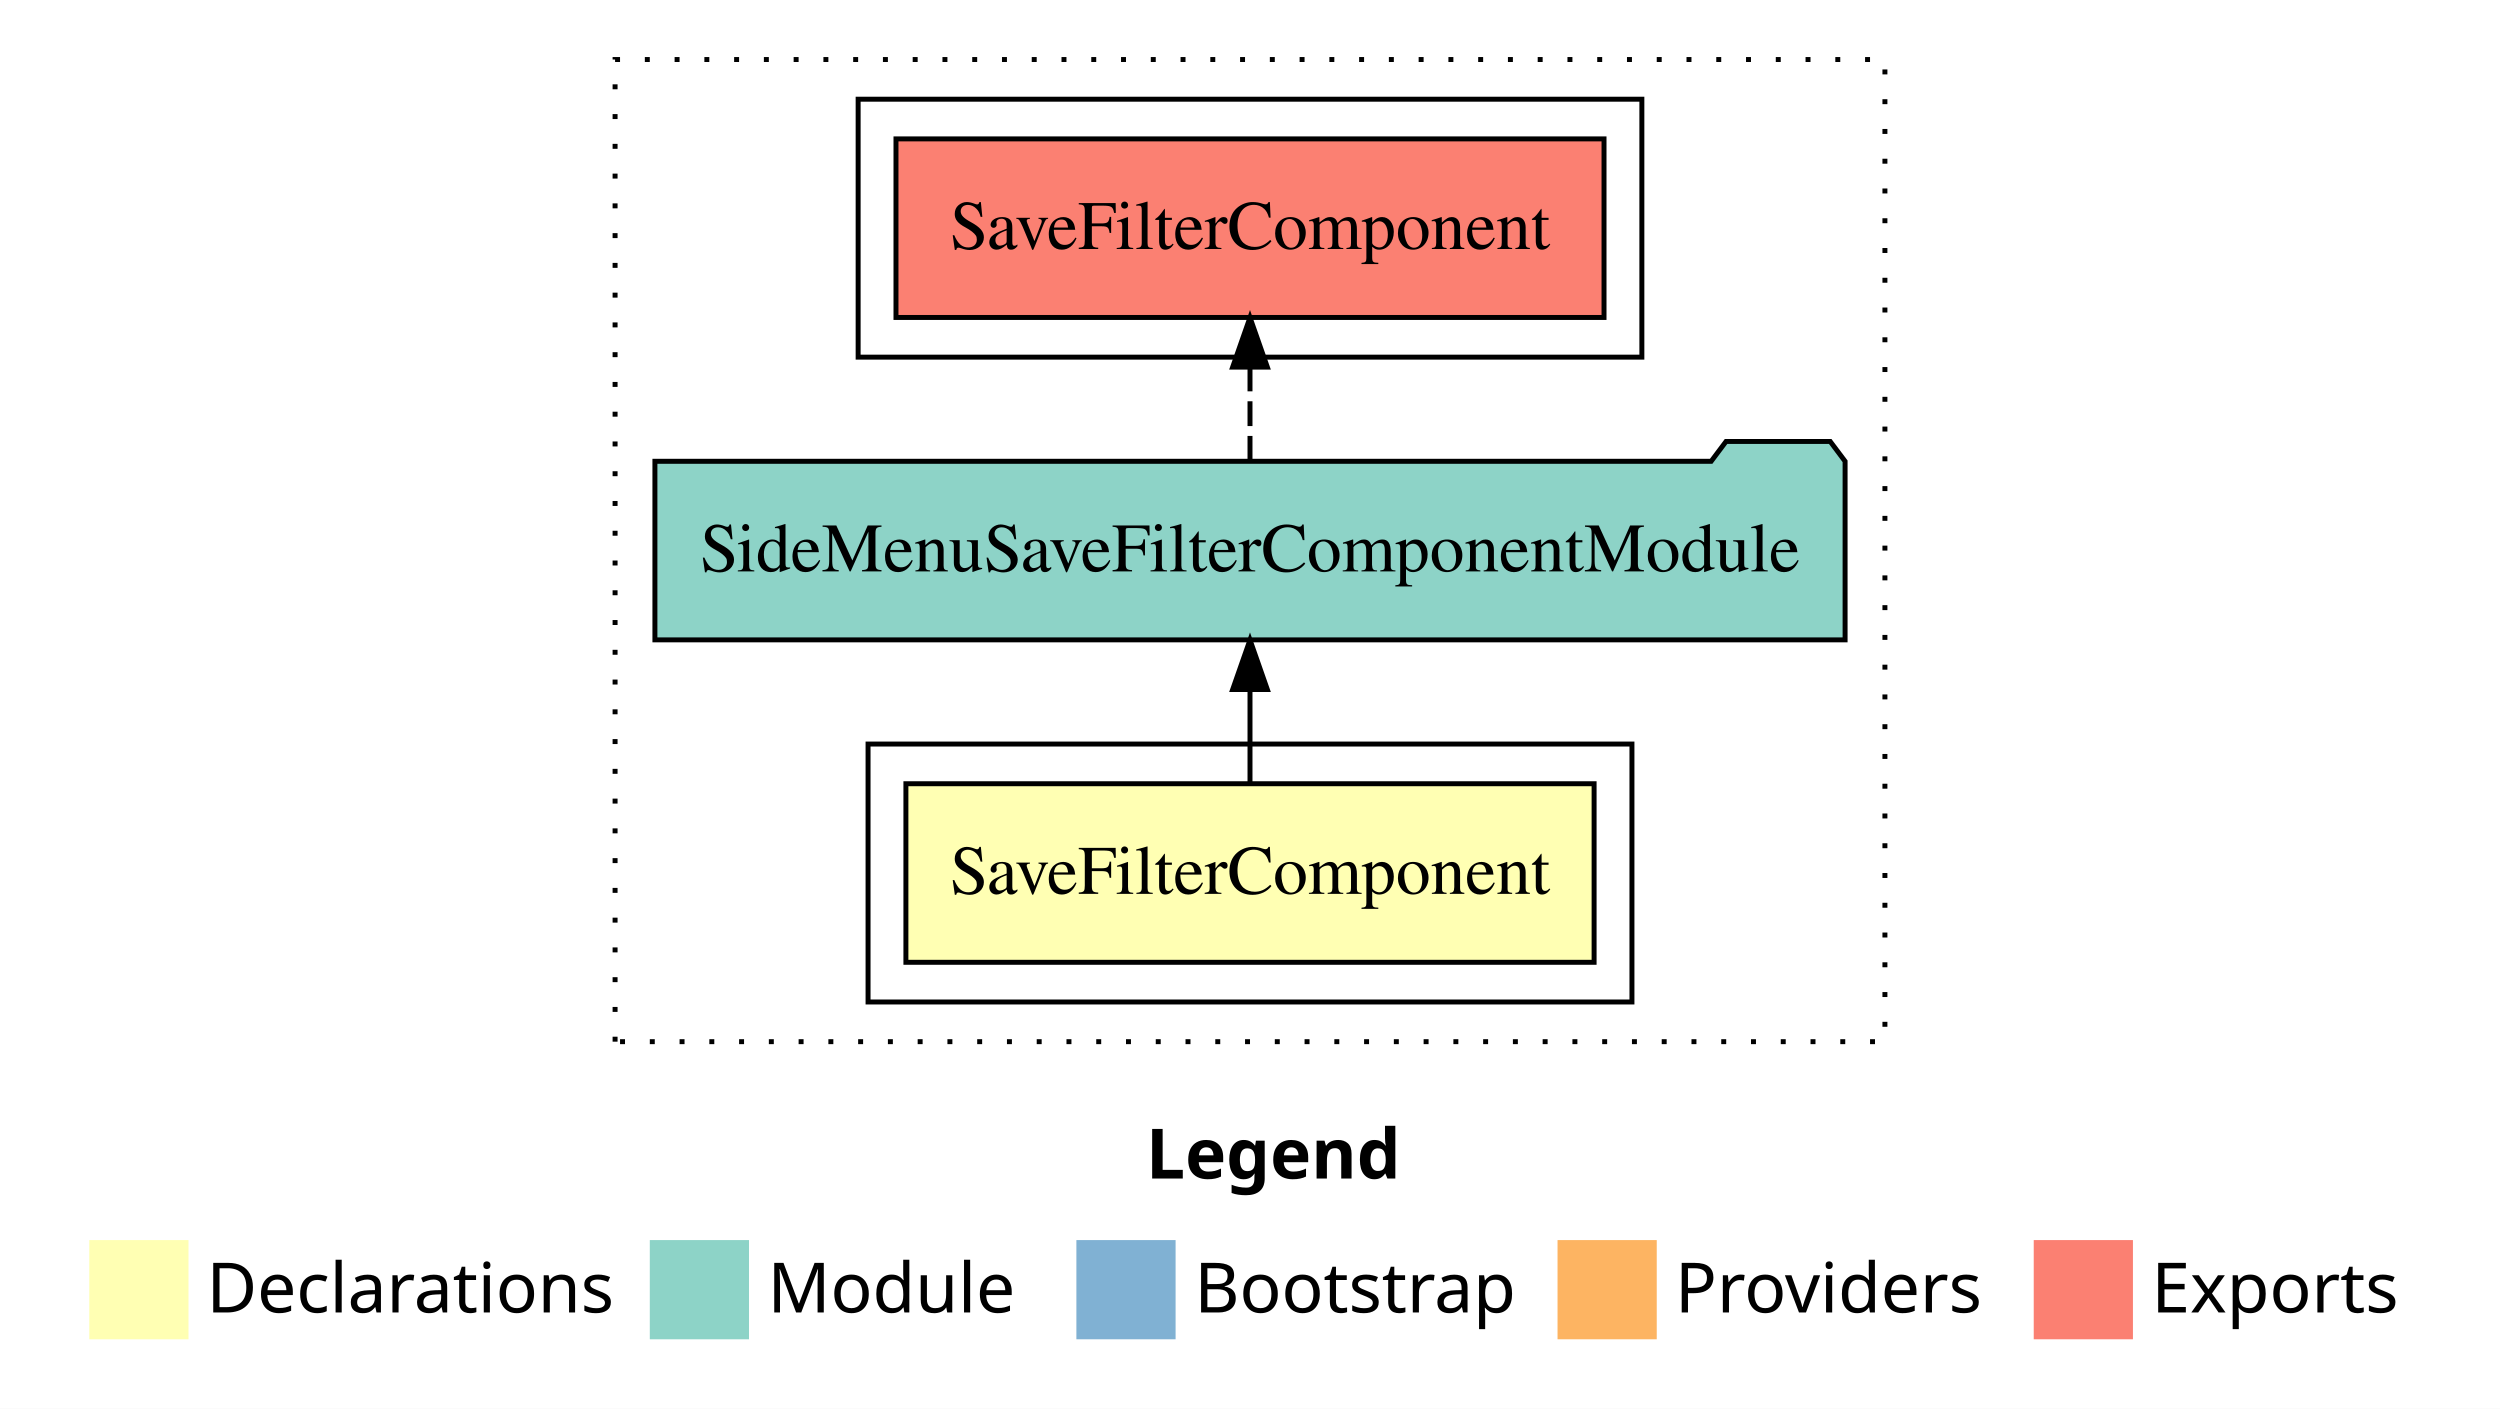
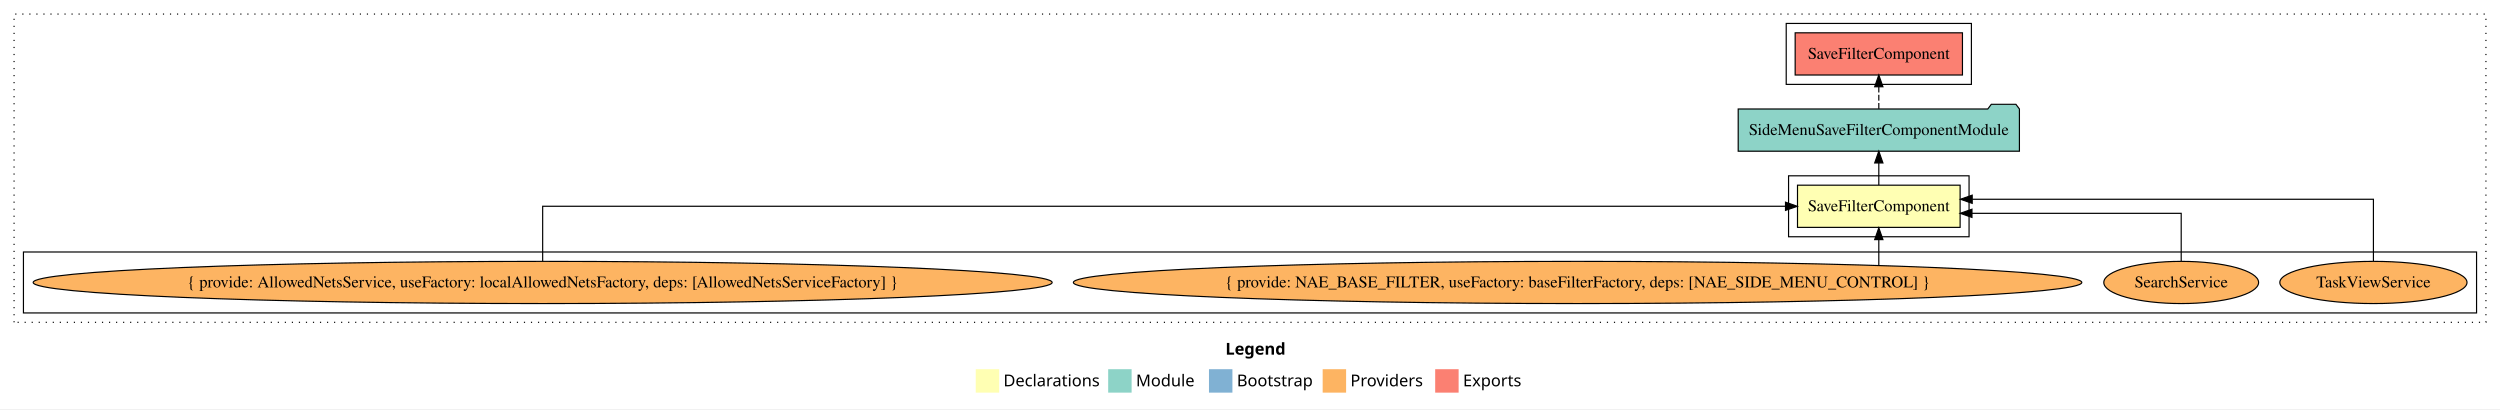
- <svg xmlns="http://www.w3.org/2000/svg" width="504pt" height="284pt" viewBox="0.00 0.00 504.00 284.00">
-   <g id="graph0" class="graph" transform="scale(1 1) rotate(0) translate(4 280)">
-     <polygon fill="white" stroke="transparent" points="-4,4 -4,-280 500,-280 500,4 -4,4" />
-     <text text-anchor="start" x="227.01" y="-42.4" font-family="Times-12" font-weight="bold" font-size="14.00">Legend</text>
-     <polygon fill="#ffffb3" stroke="transparent" points="14,-10 14,-30 34,-30 34,-10 14,-10" />
-     <text text-anchor="start" x="37.63" y="-15.4" font-family="Times-12" font-size="14.00">  Declarations</text>
-     <polygon fill="#8dd3c7" stroke="transparent" points="127,-10 127,-30 147,-30 147,-10 127,-10" />
-     <text text-anchor="start" x="150.73" y="-15.4" font-family="Times-12" font-size="14.00">  Module</text>
-     <polygon fill="#80b1d3" stroke="transparent" points="213,-10 213,-30 233,-30 233,-10 213,-10" />
-     <text text-anchor="start" x="236.78" y="-15.4" font-family="Times-12" font-size="14.00">  Bootstrap</text>
-     <polygon fill="#fdb462" stroke="transparent" points="310,-10 310,-30 330,-30 330,-10 310,-10" />
-     <text text-anchor="start" x="333.67" y="-15.4" font-family="Times-12" font-size="14.00">  Providers</text>
-     <polygon fill="#fb8072" stroke="transparent" points="406,-10 406,-30 426,-30 426,-10 406,-10" />
-     <text text-anchor="start" x="429.73" y="-15.4" font-family="Times-12" font-size="14.00">  Exports</text>
+ <svg xmlns="http://www.w3.org/2000/svg" width="2133pt" height="349pt" viewBox="0.00 0.00 2133.00 349.00">
+   <g id="graph0" class="graph" transform="scale(1 1) rotate(0) translate(4 345)">
+     <polygon fill="white" stroke="transparent" points="-4,4 -4,-345 2129,-345 2129,4 -4,4" />
+     <text text-anchor="start" x="1041.51" y="-42.4" font-family="Times-12" font-weight="bold" font-size="14.00">Legend</text>
+     <polygon fill="#ffffb3" stroke="transparent" points="828.5,-10 828.5,-30 848.5,-30 848.5,-10 828.5,-10" />
+     <text text-anchor="start" x="852.13" y="-15.4" font-family="Times-12" font-size="14.00">  Declarations</text>
+     <polygon fill="#8dd3c7" stroke="transparent" points="941.5,-10 941.5,-30 961.5,-30 961.5,-10 941.5,-10" />
+     <text text-anchor="start" x="965.23" y="-15.4" font-family="Times-12" font-size="14.00">  Module</text>
+     <polygon fill="#80b1d3" stroke="transparent" points="1027.5,-10 1027.5,-30 1047.5,-30 1047.5,-10 1027.5,-10" />
+     <text text-anchor="start" x="1051.28" y="-15.4" font-family="Times-12" font-size="14.00">  Bootstrap</text>
+     <polygon fill="#fdb462" stroke="transparent" points="1124.5,-10 1124.5,-30 1144.5,-30 1144.5,-10 1124.5,-10" />
+     <text text-anchor="start" x="1148.17" y="-15.4" font-family="Times-12" font-size="14.00">  Providers</text>
+     <polygon fill="#fb8072" stroke="transparent" points="1220.5,-10 1220.5,-30 1240.5,-30 1240.5,-10 1220.5,-10" />
+     <text text-anchor="start" x="1244.23" y="-15.4" font-family="Times-12" font-size="14.00">  Exports</text>
    <g id="clust1" class="cluster">
-       <polygon fill="none" stroke="black" stroke-dasharray="1,5" points="120,-70 120,-268 376,-268 376,-70 120,-70" />
+       <polygon fill="none" stroke="black" stroke-dasharray="1,5" points="8,-70 8,-333 2117,-333 2117,-70 8,-70" />
+     </g>
+     <g id="clust2" class="cluster">
+       <polygon fill="none" stroke="black" points="1522,-143 1522,-195 1676,-195 1676,-143 1522,-143" />
+     </g>
+     <g id="clust3" class="cluster">
+       <polygon fill="none" stroke="black" points="16,-78 16,-130 2109,-130 2109,-78 16,-78" />
    </g>
    <g id="clust5" class="cluster">
-       <polygon fill="none" stroke="black" points="169,-208 169,-260 327,-260 327,-208 169,-208" />
-     </g>
-     <g id="clust2" class="cluster">
-       <polygon fill="none" stroke="black" points="171,-78 171,-130 325,-130 325,-78 171,-78" />
+       <polygon fill="none" stroke="black" points="1520,-273 1520,-325 1678,-325 1678,-273 1520,-273" />
    </g>
    <g id="node1" class="node">
-       <polygon fill="#ffffb3" stroke="black" points="317.37,-122 178.63,-122 178.63,-86 317.37,-86 317.37,-122" />
-       <text text-anchor="middle" x="248" y="-99.8" font-family="Times,serif" font-size="14.00">SaveFilterComponent</text>
+       <polygon fill="#ffffb3" stroke="black" points="1668.37,-187 1529.63,-187 1529.63,-151 1668.37,-151 1668.37,-187" />
+       <text text-anchor="middle" x="1599" y="-164.8" font-family="Times,serif" font-size="14.00">SaveFilterComponent</text>
    </g>
    <g id="node2" class="node">
-       <polygon fill="#8dd3c7" stroke="black" points="367.97,-187 364.97,-191 343.97,-191 340.97,-187 128.03,-187 128.03,-151 367.97,-151 367.97,-187" />
-       <text text-anchor="middle" x="248" y="-164.8" font-family="Times,serif" font-size="14.00">SideMenuSaveFilterComponentModule</text>
+       <polygon fill="#8dd3c7" stroke="black" points="1718.97,-252 1715.97,-256 1694.97,-256 1691.97,-252 1479.03,-252 1479.03,-216 1718.97,-216 1718.97,-252" />
+       <text text-anchor="middle" x="1599" y="-229.8" font-family="Times,serif" font-size="14.00">SideMenuSaveFilterComponentModule</text>
    </g>
    <g id="edge1" class="edge">
-       <path fill="none" stroke="black" d="M248,-122.11C248,-122.11 248,-140.99 248,-140.99" />
-       <polygon fill="black" stroke="black" points="244.5,-140.99 248,-150.99 251.5,-140.99 244.5,-140.99" />
+       <path fill="none" stroke="black" d="M1599,-187.11C1599,-187.11 1599,-205.99 1599,-205.99" />
+       <polygon fill="black" stroke="black" points="1595.5,-205.99 1599,-215.99 1602.5,-205.99 1595.5,-205.99" />
+     </g>
+     <g id="node7" class="node">
+       <polygon fill="#fb8072" stroke="black" points="1670.37,-317 1527.63,-317 1527.63,-281 1670.37,-281 1670.37,-317" />
+       <text text-anchor="middle" x="1599" y="-294.8" font-family="Times,serif" font-size="14.00">SaveFilterComponent </text>
+     </g>
+     <g id="edge6" class="edge">
+       <path fill="none" stroke="black" stroke-dasharray="5,2" d="M1599,-252.11C1599,-252.11 1599,-270.99 1599,-270.99" />
+       <polygon fill="black" stroke="black" points="1595.5,-270.99 1599,-280.99 1602.5,-270.99 1595.5,-270.99" />
    </g>
    <g id="node3" class="node">
-       <polygon fill="#fb8072" stroke="black" points="319.37,-252 176.63,-252 176.63,-216 319.37,-216 319.37,-252" />
-       <text text-anchor="middle" x="248" y="-229.8" font-family="Times,serif" font-size="14.00">SaveFilterComponent </text>
+       <ellipse fill="#fdb462" stroke="black" cx="2021" cy="-104" rx="79.85" ry="18" />
+       <text text-anchor="middle" x="2021" y="-99.8" font-family="Times,serif" font-size="14.00">TaskViewService</text>
    </g>
    <g id="edge2" class="edge">
-       <path fill="none" stroke="black" stroke-dasharray="5,2" d="M248,-187.11C248,-187.11 248,-205.99 248,-205.99" />
-       <polygon fill="black" stroke="black" points="244.5,-205.99 248,-215.99 251.5,-205.99 244.5,-205.99" />
+       <path fill="none" stroke="black" d="M2021,-122.28C2021,-143.32 2021,-175 2021,-175 2021,-175 1678.68,-175 1678.68,-175" />
+       <polygon fill="black" stroke="black" points="1678.68,-171.5 1668.68,-175 1678.68,-178.5 1678.68,-171.5" />
+     </g>
+     <g id="node4" class="node">
+       <ellipse fill="#fdb462" stroke="black" cx="1857" cy="-104" rx="66.03" ry="18" />
+       <text text-anchor="middle" x="1857" y="-99.8" font-family="Times,serif" font-size="14.00">SearchService</text>
+     </g>
+     <g id="edge3" class="edge">
+       <path fill="none" stroke="black" d="M1857,-122.02C1857,-139.37 1857,-163 1857,-163 1857,-163 1678.48,-163 1678.48,-163" />
+       <polygon fill="black" stroke="black" points="1678.48,-159.5 1668.48,-163 1678.48,-166.5 1678.48,-159.5" />
+     </g>
+     <g id="node5" class="node">
+       <ellipse fill="#fdb462" stroke="black" cx="1342" cy="-104" rx="430.21" ry="18" />
+       <text text-anchor="middle" x="1342" y="-99.8" font-family="Times,serif" font-size="14.00">{ provide: NAE_BASE_FILTER, useFactory: baseFilterFactory, deps: [NAE_SIDE_MENU_CONTROL] }</text>
+     </g>
+     <g id="edge4" class="edge">
+       <path fill="none" stroke="black" d="M1599,-118.75C1599,-118.75 1599,-140.59 1599,-140.59" />
+       <polygon fill="black" stroke="black" points="1595.5,-140.59 1599,-150.59 1602.5,-140.59 1595.5,-140.59" />
+     </g>
+     <g id="node6" class="node">
+       <ellipse fill="#fdb462" stroke="black" cx="459" cy="-104" rx="434.71" ry="18" />
+       <text text-anchor="middle" x="459" y="-99.8" font-family="Times,serif" font-size="14.00">{ provide: AllowedNetsService, useFactory: localAllowedNetsFactory, deps: [AllowedNetsServiceFactory] }</text>
+     </g>
+     <g id="edge5" class="edge">
+       <path fill="none" stroke="black" d="M459,-122.11C459,-141.34 459,-169 459,-169 459,-169 1519.4,-169 1519.4,-169" />
+       <polygon fill="black" stroke="black" points="1519.4,-172.5 1529.4,-169 1519.4,-165.5 1519.4,-172.5" />
    </g>
  </g>
</svg>
